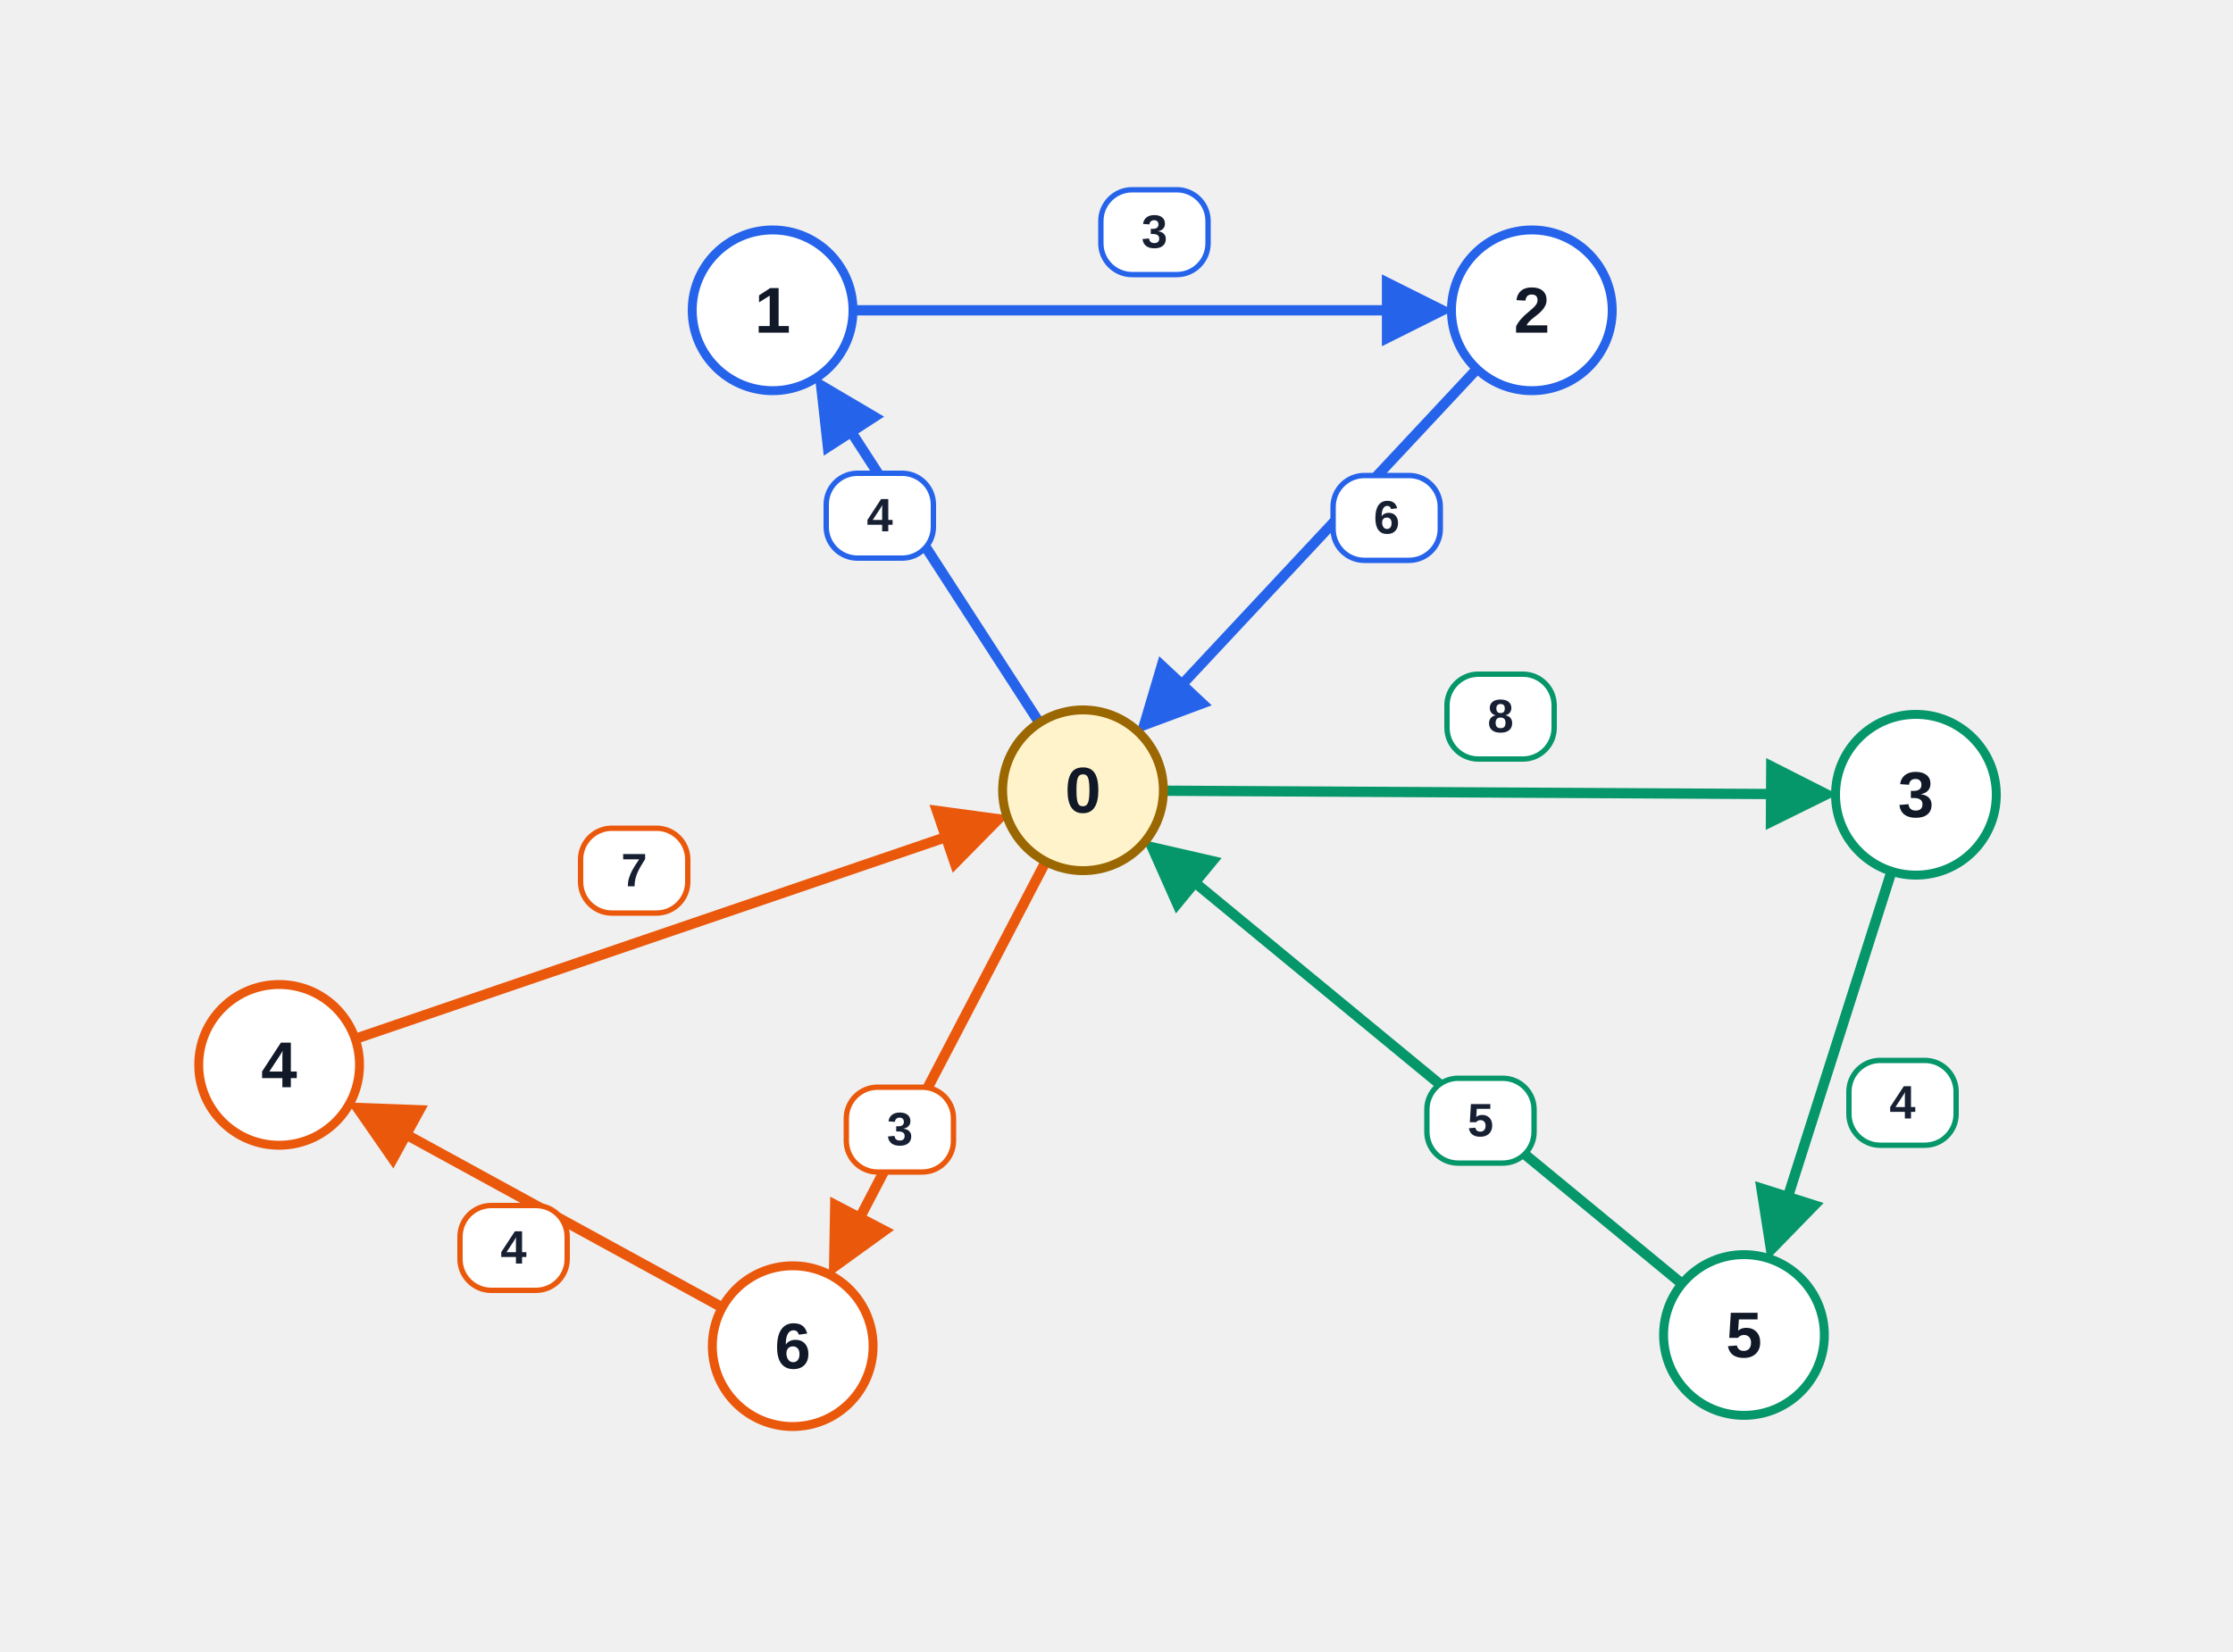
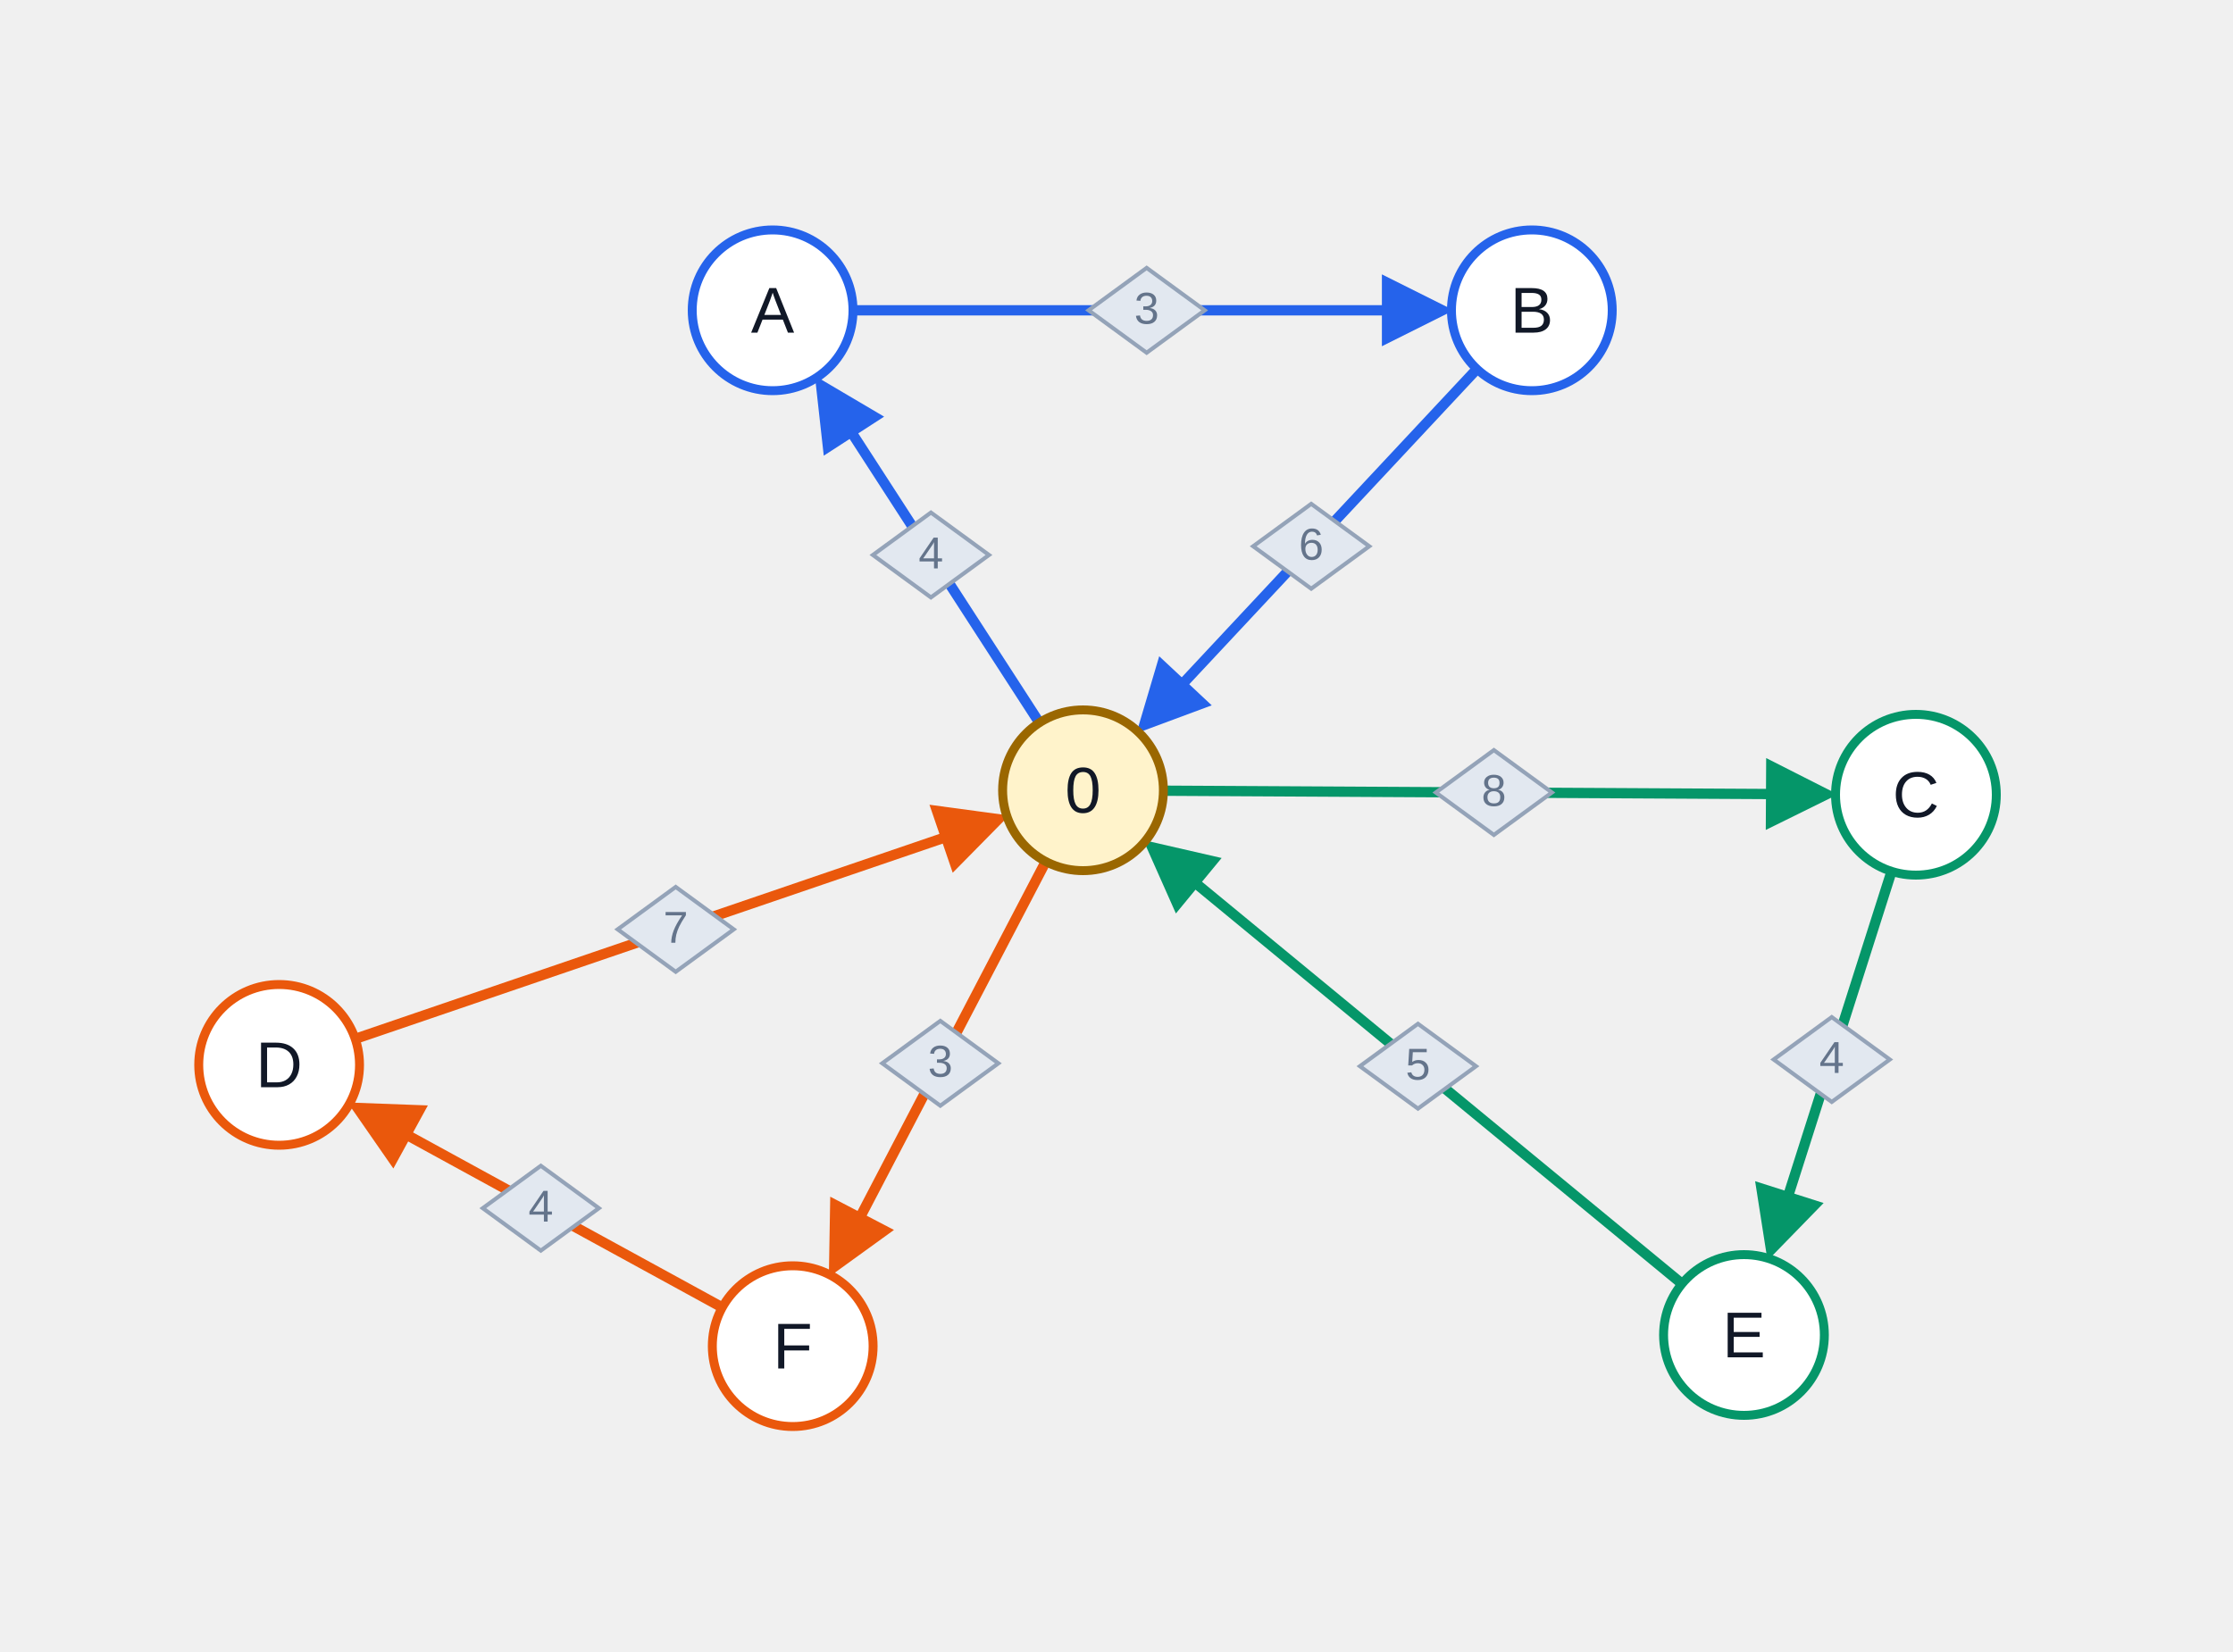
<svg xmlns="http://www.w3.org/2000/svg" width="1000" height="740" viewBox="0 0 1000 740" role="img" aria-labelledby="title description">
  <defs>
    <marker id="arrow-1" viewBox="0 0 12 12" markerWidth="7" markerHeight="7" refX="9" refY="6" orient="auto">
      <path d="M 0 0 L 12 6 L 0 12 z" fill="#2563eb" />
    </marker>
    <marker id="arrow-2" viewBox="0 0 12 12" markerWidth="7" markerHeight="7" refX="9" refY="6" orient="auto">
      <path d="M 0 0 L 12 6 L 0 12 z" fill="#059669" />
    </marker>
    <marker id="arrow-3" viewBox="0 0 12 12" markerWidth="7" markerHeight="7" refX="9" refY="6" orient="auto">
      <path d="M 0 0 L 12 6 L 0 12 z" fill="#ea580c" />
    </marker>
    <marker id="arrow-gray" viewBox="0 0 12 12" markerWidth="7" markerHeight="7" refX="9" refY="6" orient="auto">
      <path d="M 0 0 L 12 6 L 0 12 z" fill="#64748b" />
    </marker>
  </defs>
  <line x1="464.4" y1="322.1" x2="369.3" y2="175.1" fill="none" stroke="#2563eb" stroke-width="4.6" stroke-linecap="round" marker-end="url(#arrow-1)" opacity="1" />
  <g>
-     <rect x="370" y="212" width="48" height="38" rx="14" fill="#fff" stroke="#2563eb" stroke-width="2.4" />
-     <text x="394" y="238" font-family="Arial,Helvetica,sans-serif" font-weight="800" font-size="21" text-anchor="middle" fill="#172033">4</text>
+     <polygon points="416.9,229.6 442.9,248.6 416.9,267.6 390.9,248.6" fill="#e2e8f0" stroke="#94a3b8" stroke-width="1.8" />
+     <text x="416.9" y="254.6" font-family="Arial,Helvetica,sans-serif" font-weight="400" font-size="20" text-anchor="middle" fill="#64748b">4</text>
  </g>
  <line x1="384.0" y1="139.0" x2="643.0" y2="139.0" fill="none" stroke="#2563eb" stroke-width="4.6" stroke-linecap="round" marker-end="url(#arrow-1)" opacity="1" />
  <g>
-     <rect x="493" y="85" width="48" height="38" rx="14" fill="#fff" stroke="#2563eb" stroke-width="2.4" />
-     <text x="517" y="111" font-family="Arial,Helvetica,sans-serif" font-weight="800" font-size="21" text-anchor="middle" fill="#172033">3</text>
+     <polygon points="513.5,120.0 539.5,139.0 513.5,158.0 487.5,139.0" fill="#e2e8f0" stroke="#94a3b8" stroke-width="1.8" />
+     <text x="513.5" y="145.0" font-family="Arial,Helvetica,sans-serif" font-weight="400" font-size="20" text-anchor="middle" fill="#64748b">3</text>
  </g>
  <line x1="660.0" y1="166.8" x2="514.4" y2="322.6" fill="none" stroke="#2563eb" stroke-width="4.6" stroke-linecap="round" marker-end="url(#arrow-1)" opacity="1" />
  <g>
-     <rect x="597" y="213" width="48" height="38" rx="14" fill="#fff" stroke="#2563eb" stroke-width="2.4" />
-     <text x="621" y="239" font-family="Arial,Helvetica,sans-serif" font-weight="800" font-size="21" text-anchor="middle" fill="#172033">6</text>
+     <polygon points="587.2,225.7 613.2,244.7 587.2,263.7 561.2,244.7" fill="#e2e8f0" stroke="#94a3b8" stroke-width="1.8" />
+     <text x="587.2" y="250.7" font-family="Arial,Helvetica,sans-serif" font-weight="400" font-size="20" text-anchor="middle" fill="#64748b">6</text>
  </g>
  <line x1="523.0" y1="354.2" x2="815.0" y2="355.8" fill="none" stroke="#059669" stroke-width="4.6" stroke-linecap="round" marker-end="url(#arrow-2)" opacity="1" />
  <g>
-     <rect x="648" y="302" width="48" height="38" rx="14" fill="#fff" stroke="#059669" stroke-width="2.4" />
-     <text x="672" y="328" font-family="Arial,Helvetica,sans-serif" font-weight="800" font-size="21" text-anchor="middle" fill="#172033">8</text>
+     <polygon points="669.0,336.0 695.0,355.0 669.0,374.0 643.0,355.0" fill="#e2e8f0" stroke="#94a3b8" stroke-width="1.8" />
+     <text x="669.0" y="361.0" font-family="Arial,Helvetica,sans-serif" font-weight="400" font-size="20" text-anchor="middle" fill="#64748b">8</text>
  </g>
  <line x1="846.5" y1="392.2" x2="794.0" y2="557.0" fill="none" stroke="#059669" stroke-width="4.6" stroke-linecap="round" marker-end="url(#arrow-2)" opacity="1" />
  <g>
-     <rect x="828" y="475" width="48" height="38" rx="14" fill="#fff" stroke="#059669" stroke-width="2.4" />
-     <text x="852" y="501" font-family="Arial,Helvetica,sans-serif" font-weight="800" font-size="21" text-anchor="middle" fill="#172033">4</text>
+     <polygon points="820.3,455.6 846.3,474.6 820.3,493.6 794.3,474.6" fill="#e2e8f0" stroke="#94a3b8" stroke-width="1.8" />
+     <text x="820.3" y="480.6" font-family="Arial,Helvetica,sans-serif" font-weight="400" font-size="20" text-anchor="middle" fill="#64748b">4</text>
  </g>
  <line x1="751.7" y1="573.8" x2="518.2" y2="381.4" fill="none" stroke="#059669" stroke-width="4.6" stroke-linecap="round" marker-end="url(#arrow-2)" opacity="1" />
  <g>
-     <rect x="639" y="483" width="48" height="38" rx="14" fill="#fff" stroke="#059669" stroke-width="2.4" />
-     <text x="663" y="509" font-family="Arial,Helvetica,sans-serif" font-weight="800" font-size="21" text-anchor="middle" fill="#172033">5</text>
+     <polygon points="635.0,458.6 661.0,477.6 635.0,496.6 609.0,477.6" fill="#e2e8f0" stroke="#94a3b8" stroke-width="1.8" />
+     <text x="635.0" y="483.6" font-family="Arial,Helvetica,sans-serif" font-weight="400" font-size="20" text-anchor="middle" fill="#64748b">5</text>
  </g>
  <line x1="467.4" y1="387.7" x2="374.9" y2="564.9" fill="none" stroke="#ea580c" stroke-width="4.6" stroke-linecap="round" marker-end="url(#arrow-3)" opacity="1" />
  <g>
-     <rect x="379" y="487" width="48" height="38" rx="14" fill="#fff" stroke="#ea580c" stroke-width="2.4" />
-     <text x="403" y="513" font-family="Arial,Helvetica,sans-serif" font-weight="800" font-size="21" text-anchor="middle" fill="#172033">3</text>
+     <polygon points="421.1,457.3 447.1,476.3 421.1,495.3 395.1,476.3" fill="#e2e8f0" stroke="#94a3b8" stroke-width="1.8" />
+     <text x="421.1" y="482.3" font-family="Arial,Helvetica,sans-serif" font-weight="400" font-size="20" text-anchor="middle" fill="#64748b">3</text>
  </g>
  <line x1="321.7" y1="584.7" x2="162.7" y2="497.7" fill="none" stroke="#ea580c" stroke-width="4.6" stroke-linecap="round" marker-end="url(#arrow-3)" opacity="1" />
  <g>
-     <rect x="206" y="540" width="48" height="38" rx="14" fill="#fff" stroke="#ea580c" stroke-width="2.4" />
-     <text x="230" y="566" font-family="Arial,Helvetica,sans-serif" font-weight="800" font-size="21" text-anchor="middle" fill="#172033">4</text>
+     <polygon points="242.2,522.2 268.2,541.2 242.2,560.2 216.2,541.2" fill="#e2e8f0" stroke="#94a3b8" stroke-width="1.8" />
+     <text x="242.2" y="547.2" font-family="Arial,Helvetica,sans-serif" font-weight="400" font-size="20" text-anchor="middle" fill="#64748b">4</text>
  </g>
  <line x1="161.0" y1="464.7" x2="444.3" y2="367.9" fill="none" stroke="#ea580c" stroke-width="4.6" stroke-linecap="round" marker-end="url(#arrow-3)" opacity="1" />
  <g>
-     <rect x="260" y="371" width="48" height="38" rx="14" fill="#fff" stroke="#ea580c" stroke-width="2.4" />
-     <text x="284" y="397" font-family="Arial,Helvetica,sans-serif" font-weight="800" font-size="21" text-anchor="middle" fill="#172033">7</text>
+     <polygon points="302.6,397.3 328.6,416.3 302.6,435.3 276.6,416.3" fill="#e2e8f0" stroke="#94a3b8" stroke-width="1.8" />
+     <text x="302.6" y="422.3" font-family="Arial,Helvetica,sans-serif" font-weight="400" font-size="20" text-anchor="middle" fill="#64748b">7</text>
  </g>
  <g opacity="1">
    <circle cx="485" cy="354" r="36" stroke="#9a6700" stroke-width="4" fill="#fff3cb" />
-     <text x="485" y="364" text-anchor="middle" font-family="Arial,Helvetica,sans-serif" font-size="29" font-weight="800" fill="#111827">0</text>
+     <text x="485" y="364" text-anchor="middle" font-family="Arial,Helvetica,sans-serif" font-size="29" font-weight="400" fill="#111827">0</text>
  </g>
  <g opacity="1">
    <circle cx="346" cy="139" r="36" stroke="#2563eb" stroke-width="4" fill="#ffffff" />
-     <text x="346" y="149" text-anchor="middle" font-family="Arial,Helvetica,sans-serif" font-size="29" font-weight="800" fill="#111827">1</text>
+     <text x="346" y="149" text-anchor="middle" font-family="Arial,Helvetica,sans-serif" font-size="29" font-weight="400" fill="#111827">A</text>
  </g>
  <g opacity="1">
    <circle cx="686" cy="139" r="36" stroke="#2563eb" stroke-width="4" fill="#ffffff" />
-     <text x="686" y="149" text-anchor="middle" font-family="Arial,Helvetica,sans-serif" font-size="29" font-weight="800" fill="#111827">2</text>
+     <text x="686" y="149" text-anchor="middle" font-family="Arial,Helvetica,sans-serif" font-size="29" font-weight="400" fill="#111827">B</text>
  </g>
  <g opacity="1">
    <circle cx="858" cy="356" r="36" stroke="#059669" stroke-width="4" fill="#ffffff" />
-     <text x="858" y="366" text-anchor="middle" font-family="Arial,Helvetica,sans-serif" font-size="29" font-weight="800" fill="#111827">3</text>
+     <text x="858" y="366" text-anchor="middle" font-family="Arial,Helvetica,sans-serif" font-size="29" font-weight="400" fill="#111827">C</text>
  </g>
  <g opacity="1">
    <circle cx="781" cy="598" r="36" stroke="#059669" stroke-width="4" fill="#ffffff" />
-     <text x="781" y="608" text-anchor="middle" font-family="Arial,Helvetica,sans-serif" font-size="29" font-weight="800" fill="#111827">5</text>
+     <text x="781" y="608" text-anchor="middle" font-family="Arial,Helvetica,sans-serif" font-size="29" font-weight="400" fill="#111827">E</text>
  </g>
  <g opacity="1">
    <circle cx="355" cy="603" r="36" stroke="#ea580c" stroke-width="4" fill="#ffffff" />
-     <text x="355" y="613" text-anchor="middle" font-family="Arial,Helvetica,sans-serif" font-size="29" font-weight="800" fill="#111827">6</text>
+     <text x="355" y="613" text-anchor="middle" font-family="Arial,Helvetica,sans-serif" font-size="29" font-weight="400" fill="#111827">F</text>
  </g>
  <g opacity="1">
    <circle cx="125" cy="477" r="36" stroke="#ea580c" stroke-width="4" fill="#ffffff" />
-     <text x="125" y="487" text-anchor="middle" font-family="Arial,Helvetica,sans-serif" font-size="29" font-weight="800" fill="#111827">4</text>
+     <text x="125" y="487" text-anchor="middle" font-family="Arial,Helvetica,sans-serif" font-size="29" font-weight="400" fill="#111827">D</text>
  </g>
</svg>
